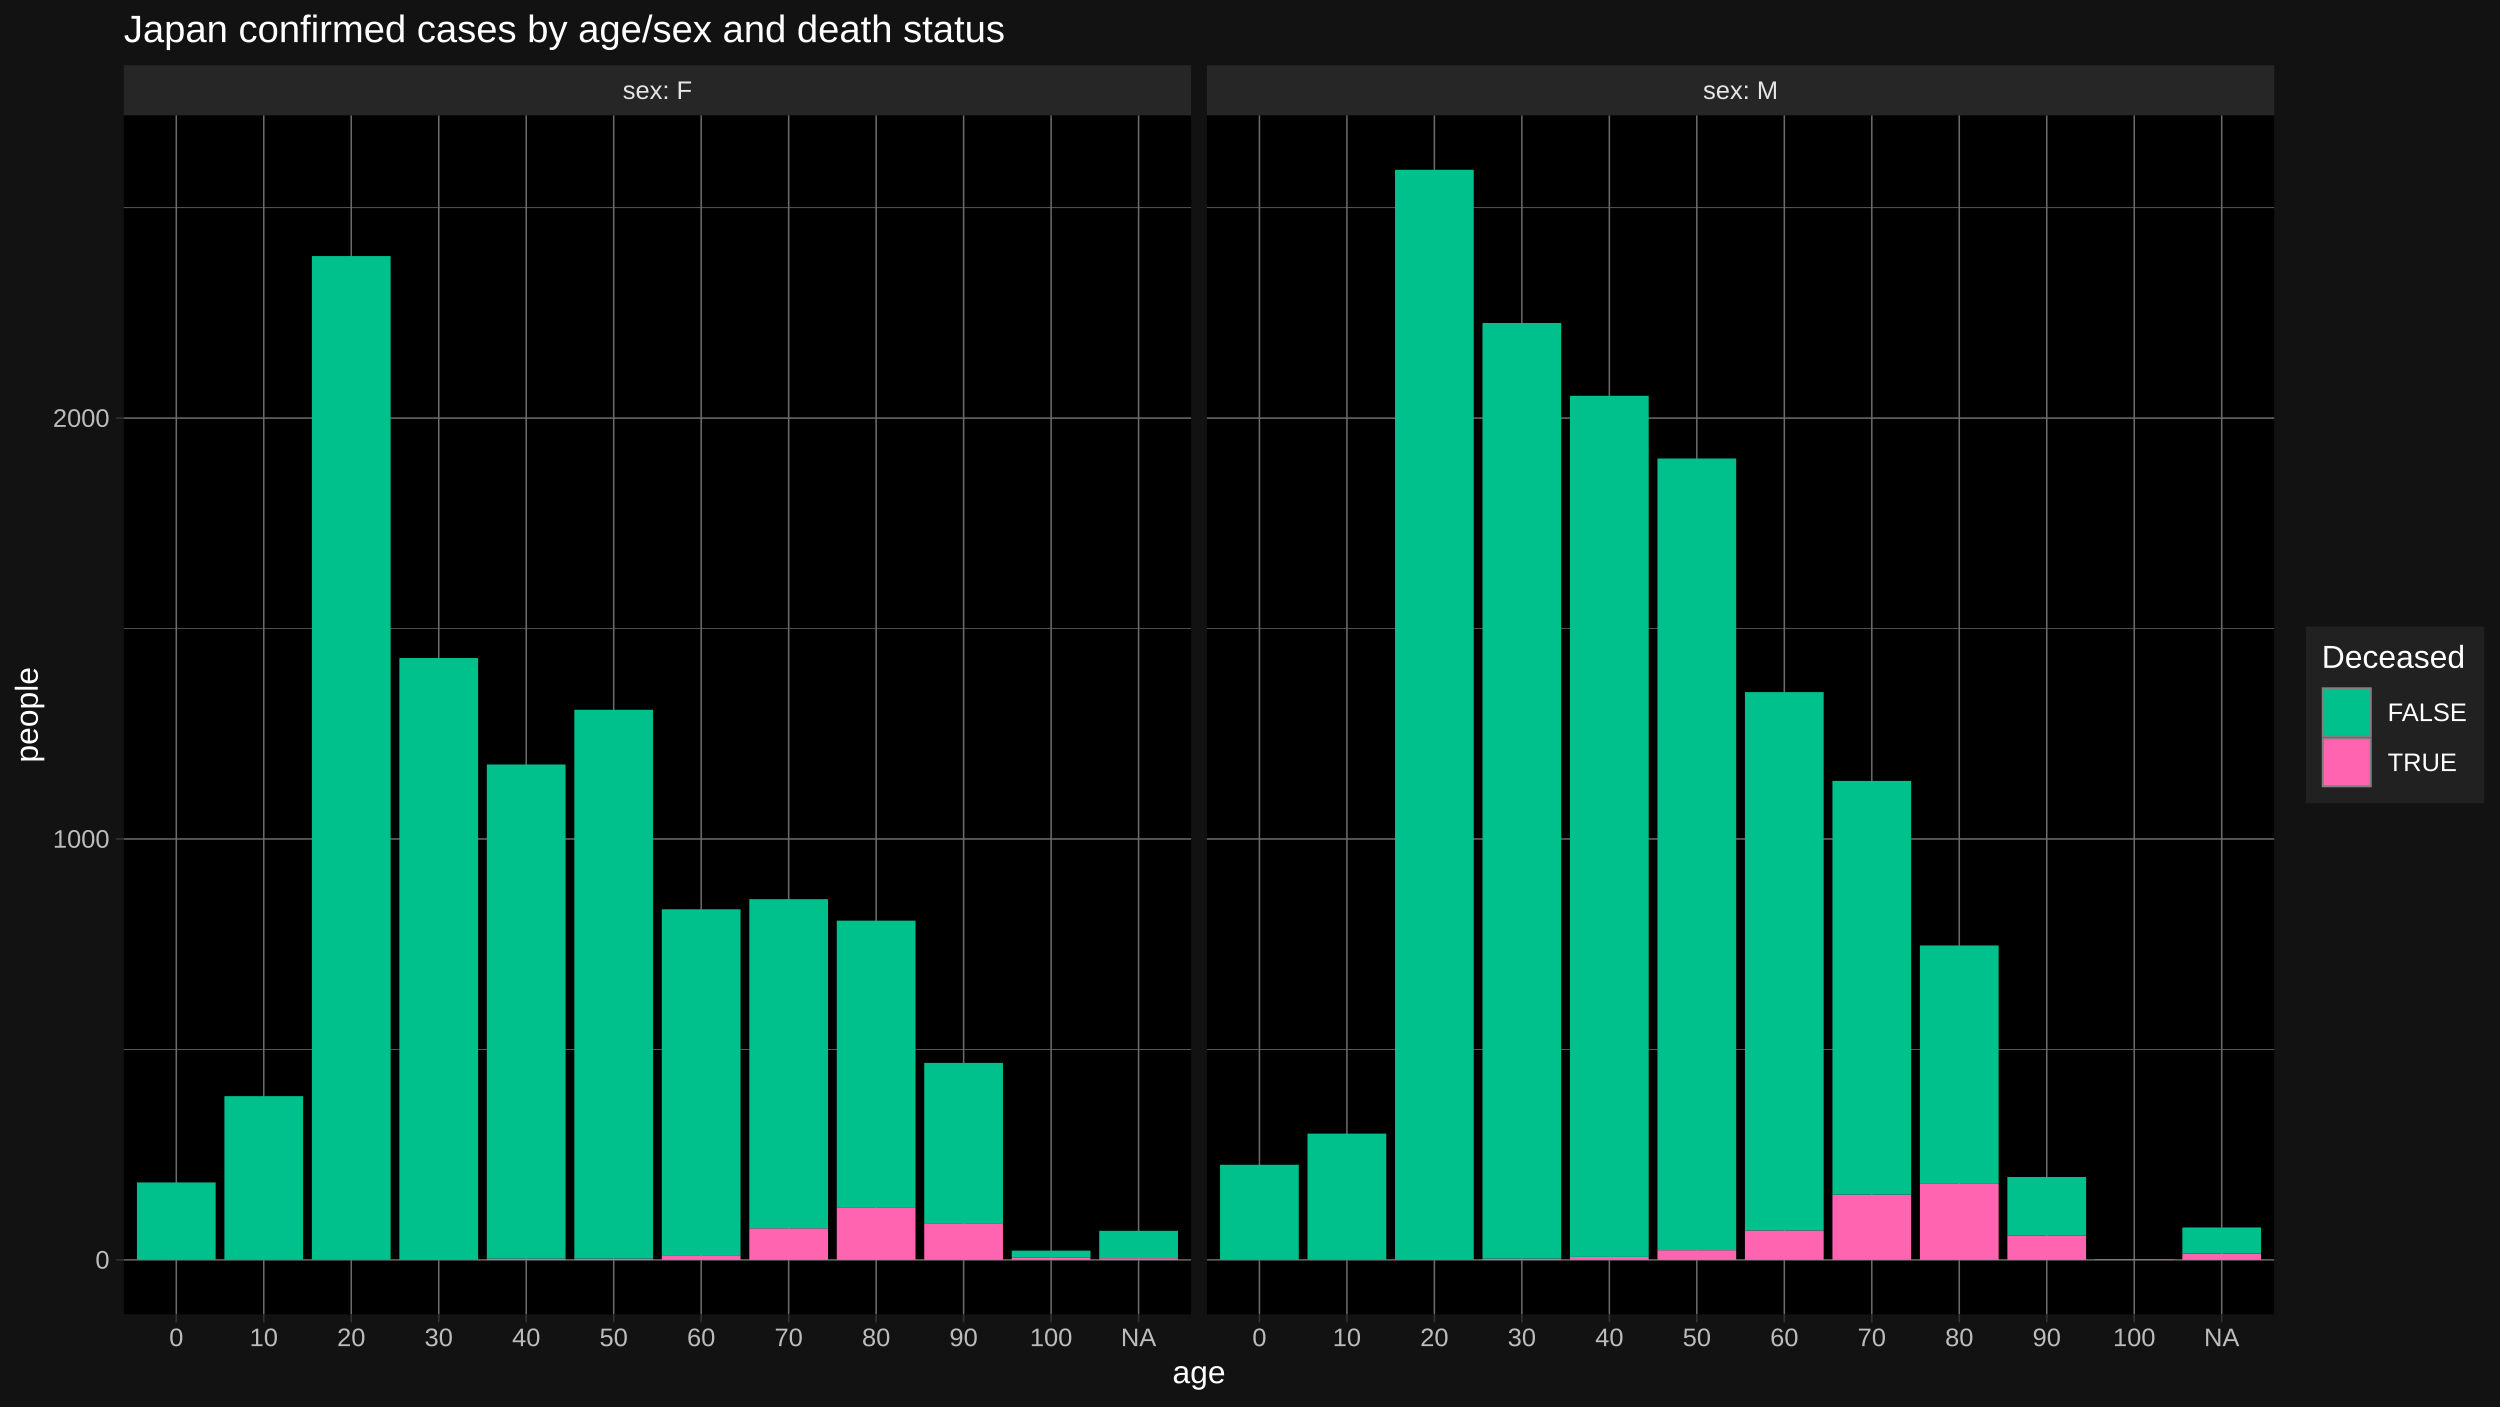
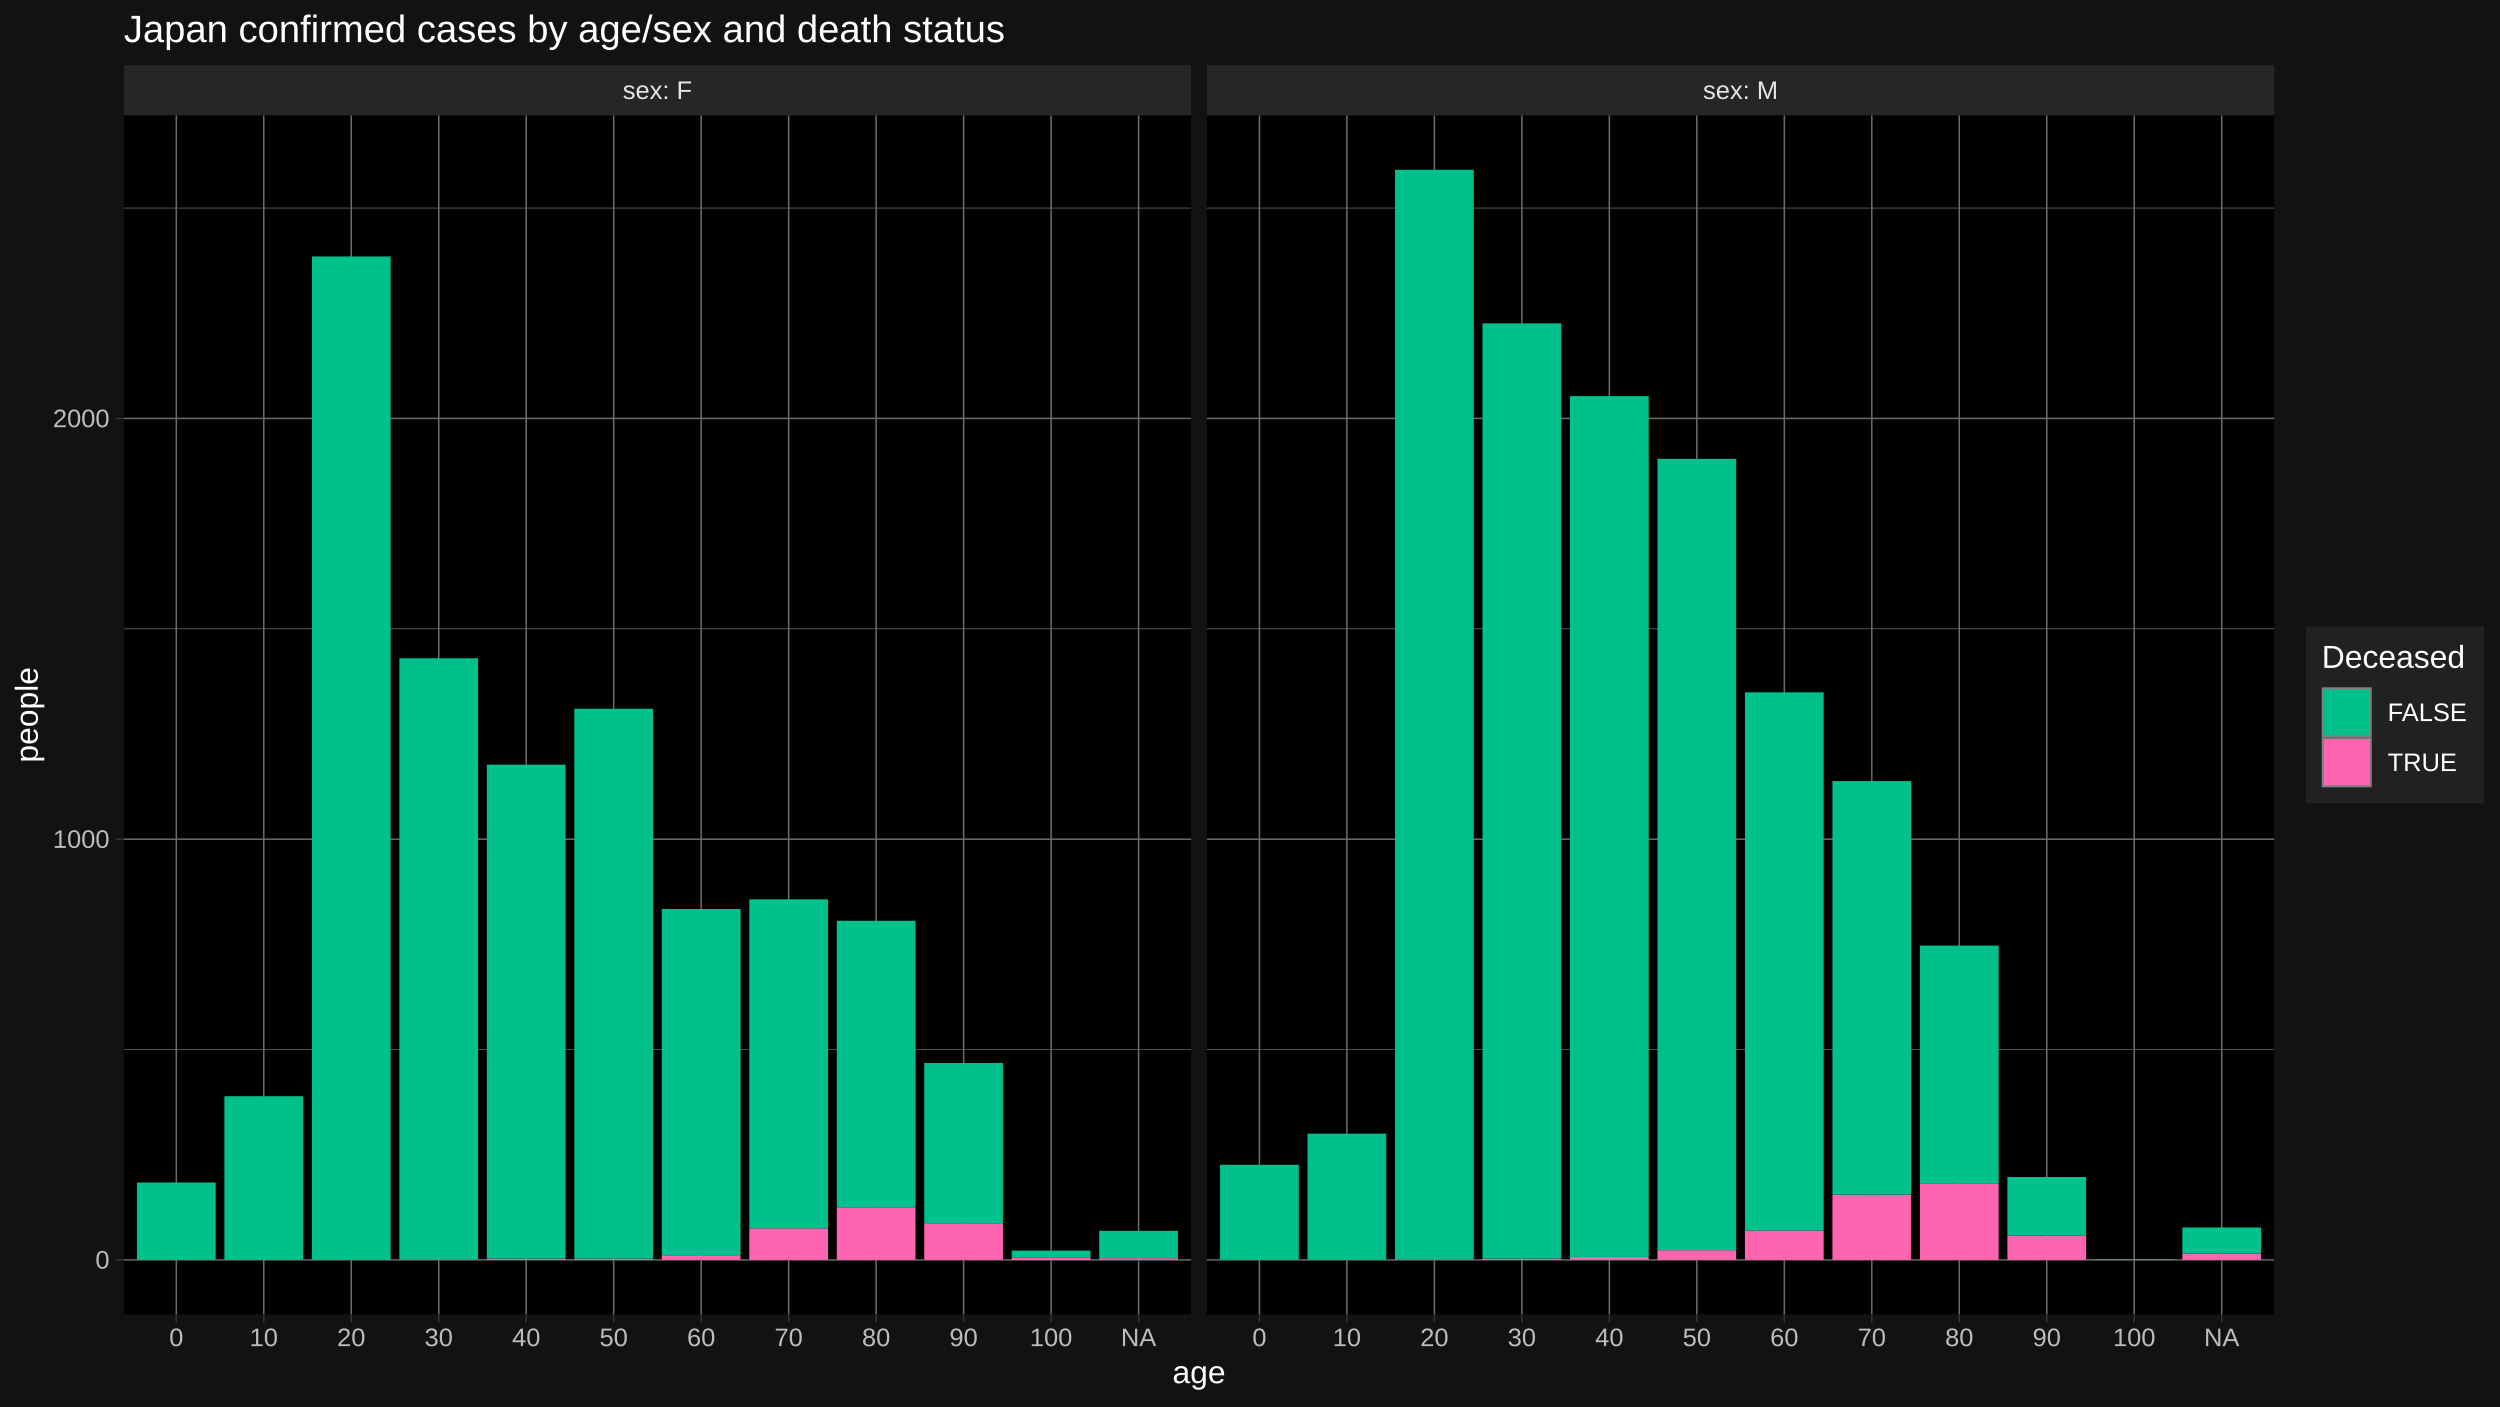
<svg xmlns="http://www.w3.org/2000/svg" viewBox="0 0 864.00 486.00">
  <defs>
    <style type="text/css">
    line, polyline, polygon, path, rect, circle {
      fill: none;
      stroke: #000000;
      stroke-linecap: round;
      stroke-linejoin: round;
      stroke-miterlimit: 10.00;
    }
  </style>
  </defs>
  <rect width="100%" height="100%" style="stroke: none; fill: #FFFFFF;" />
  <rect x="0.00" y="-0" width="864.00" height="486.00" style="stroke-width: 1.07; stroke: #121212; fill: #121212;" />
  <defs>
    <clipPath id="cpNDIuNzl8NDExLjY0fDQ1NC4yNXwzOS44NA==">
      <rect x="42.79" y="39.84" width="368.85" height="414.40" />
    </clipPath>
  </defs>
  <rect x="42.79" y="39.84" width="368.85" height="414.40" style="stroke-width: 1.07; stroke: none; fill: #000000;" clip-path="url(#cpNDIuNzl8NDExLjY0fDQ1NC4yNXwzOS44NA==)" />
-   <polyline points="42.79,362.68 411.64,362.68 " style="stroke-width: 0.27; stroke: #6B6B6B; stroke-linecap: butt;" clip-path="url(#cpNDIuNzl8NDExLjY0fDQ1NC4yNXwzOS44NA==)" />
-   <polyline points="42.79,217.23 411.64,217.23 " style="stroke-width: 0.27; stroke: #6B6B6B; stroke-linecap: butt;" clip-path="url(#cpNDIuNzl8NDExLjY0fDQ1NC4yNXwzOS44NA==)" />
-   <polyline points="42.79,71.77 411.64,71.77 " style="stroke-width: 0.27; stroke: #6B6B6B; stroke-linecap: butt;" clip-path="url(#cpNDIuNzl8NDExLjY0fDQ1NC4yNXwzOS44NA==)" />
+   <polyline points="42.79,362.71 411.64,362.71 " style="stroke-width: 0.27; stroke: #6B6B6B; stroke-linecap: butt;" clip-path="url(#cpNDIuNzl8NDExLjY0fDQ1NC4yNXwzOS44NA==)" />
+   <polyline points="42.79,217.31 411.64,217.31 " style="stroke-width: 0.27; stroke: #6B6B6B; stroke-linecap: butt;" clip-path="url(#cpNDIuNzl8NDExLjY0fDQ1NC4yNXwzOS44NA==)" />
+   <polyline points="42.79,71.91 411.64,71.91 " style="stroke-width: 0.27; stroke: #6B6B6B; stroke-linecap: butt;" clip-path="url(#cpNDIuNzl8NDExLjY0fDQ1NC4yNXwzOS44NA==)" />
  <polyline points="42.79,435.41 411.64,435.41 " style="stroke-width: 0.53; stroke: #6B6B6B; stroke-linecap: butt;" clip-path="url(#cpNDIuNzl8NDExLjY0fDQ1NC4yNXwzOS44NA==)" />
-   <polyline points="42.79,289.95 411.64,289.95 " style="stroke-width: 0.53; stroke: #6B6B6B; stroke-linecap: butt;" clip-path="url(#cpNDIuNzl8NDExLjY0fDQ1NC4yNXwzOS44NA==)" />
-   <polyline points="42.79,144.50 411.64,144.50 " style="stroke-width: 0.53; stroke: #6B6B6B; stroke-linecap: butt;" clip-path="url(#cpNDIuNzl8NDExLjY0fDQ1NC4yNXwzOS44NA==)" />
+   <polyline points="42.79,290.01 411.64,290.01 " style="stroke-width: 0.53; stroke: #6B6B6B; stroke-linecap: butt;" clip-path="url(#cpNDIuNzl8NDExLjY0fDQ1NC4yNXwzOS44NA==)" />
+   <polyline points="42.79,144.61 411.64,144.61 " style="stroke-width: 0.53; stroke: #6B6B6B; stroke-linecap: butt;" clip-path="url(#cpNDIuNzl8NDExLjY0fDQ1NC4yNXwzOS44NA==)" />
  <polyline points="60.93,454.25 60.93,39.84 " style="stroke-width: 0.53; stroke: #6B6B6B; stroke-linecap: butt;" clip-path="url(#cpNDIuNzl8NDExLjY0fDQ1NC4yNXwzOS44NA==)" />
  <polyline points="91.16,454.25 91.16,39.84 " style="stroke-width: 0.53; stroke: #6B6B6B; stroke-linecap: butt;" clip-path="url(#cpNDIuNzl8NDExLjY0fDQ1NC4yNXwzOS44NA==)" />
  <polyline points="121.39,454.25 121.39,39.84 " style="stroke-width: 0.53; stroke: #6B6B6B; stroke-linecap: butt;" clip-path="url(#cpNDIuNzl8NDExLjY0fDQ1NC4yNXwzOS44NA==)" />
  <polyline points="151.63,454.25 151.63,39.84 " style="stroke-width: 0.53; stroke: #6B6B6B; stroke-linecap: butt;" clip-path="url(#cpNDIuNzl8NDExLjY0fDQ1NC4yNXwzOS44NA==)" />
  <polyline points="181.86,454.25 181.86,39.84 " style="stroke-width: 0.53; stroke: #6B6B6B; stroke-linecap: butt;" clip-path="url(#cpNDIuNzl8NDExLjY0fDQ1NC4yNXwzOS44NA==)" />
  <polyline points="212.09,454.25 212.09,39.84 " style="stroke-width: 0.53; stroke: #6B6B6B; stroke-linecap: butt;" clip-path="url(#cpNDIuNzl8NDExLjY0fDQ1NC4yNXwzOS44NA==)" />
  <polyline points="242.33,454.25 242.33,39.84 " style="stroke-width: 0.53; stroke: #6B6B6B; stroke-linecap: butt;" clip-path="url(#cpNDIuNzl8NDExLjY0fDQ1NC4yNXwzOS44NA==)" />
  <polyline points="272.56,454.25 272.56,39.84 " style="stroke-width: 0.53; stroke: #6B6B6B; stroke-linecap: butt;" clip-path="url(#cpNDIuNzl8NDExLjY0fDQ1NC4yNXwzOS44NA==)" />
  <polyline points="302.79,454.25 302.79,39.84 " style="stroke-width: 0.53; stroke: #6B6B6B; stroke-linecap: butt;" clip-path="url(#cpNDIuNzl8NDExLjY0fDQ1NC4yNXwzOS44NA==)" />
  <polyline points="333.03,454.25 333.03,39.84 " style="stroke-width: 0.53; stroke: #6B6B6B; stroke-linecap: butt;" clip-path="url(#cpNDIuNzl8NDExLjY0fDQ1NC4yNXwzOS44NA==)" />
  <polyline points="363.26,454.25 363.26,39.84 " style="stroke-width: 0.53; stroke: #6B6B6B; stroke-linecap: butt;" clip-path="url(#cpNDIuNzl8NDExLjY0fDQ1NC4yNXwzOS44NA==)" />
  <polyline points="393.50,454.25 393.50,39.84 " style="stroke-width: 0.53; stroke: #6B6B6B; stroke-linecap: butt;" clip-path="url(#cpNDIuNzl8NDExLjY0fDQ1NC4yNXwzOS44NA==)" />
-   <rect x="47.32" y="408.65" width="27.21" height="26.76" style="stroke-width: 1.07; stroke: none; stroke-linecap: butt; fill: #00C08B;" clip-path="url(#cpNDIuNzl8NDExLjY0fDQ1NC4yNXwzOS44NA==)" />
-   <rect x="77.55" y="378.83" width="27.21" height="56.58" style="stroke-width: 1.07; stroke: none; stroke-linecap: butt; fill: #00C08B;" clip-path="url(#cpNDIuNzl8NDExLjY0fDQ1NC4yNXwzOS44NA==)" />
-   <rect x="107.79" y="88.50" width="27.21" height="346.91" style="stroke-width: 1.07; stroke: none; stroke-linecap: butt; fill: #00C08B;" clip-path="url(#cpNDIuNzl8NDExLjY0fDQ1NC4yNXwzOS44NA==)" />
+   <rect x="47.32" y="408.66" width="27.21" height="26.75" style="stroke-width: 1.07; stroke: none; stroke-linecap: butt; fill: #00C08B;" clip-path="url(#cpNDIuNzl8NDExLjY0fDQ1NC4yNXwzOS44NA==)" />
+   <rect x="77.55" y="378.85" width="27.21" height="56.56" style="stroke-width: 1.07; stroke: none; stroke-linecap: butt; fill: #00C08B;" clip-path="url(#cpNDIuNzl8NDExLjY0fDQ1NC4yNXwzOS44NA==)" />
+   <rect x="107.79" y="88.63" width="27.21" height="346.78" style="stroke-width: 1.07; stroke: none; stroke-linecap: butt; fill: #00C08B;" clip-path="url(#cpNDIuNzl8NDExLjY0fDQ1NC4yNXwzOS44NA==)" />
  <rect x="138.02" y="435.26" width="27.21" height="0.15" style="stroke-width: 1.07; stroke: none; stroke-linecap: butt; fill: #FF64B0;" clip-path="url(#cpNDIuNzl8NDExLjY0fDQ1NC4yNXwzOS44NA==)" />
-   <rect x="138.02" y="227.41" width="27.21" height="207.86" style="stroke-width: 1.07; stroke: none; stroke-linecap: butt; fill: #00C08B;" clip-path="url(#cpNDIuNzl8NDExLjY0fDQ1NC4yNXwzOS44NA==)" />
+   <rect x="138.02" y="227.49" width="27.21" height="207.78" style="stroke-width: 1.07; stroke: none; stroke-linecap: butt; fill: #00C08B;" clip-path="url(#cpNDIuNzl8NDExLjY0fDQ1NC4yNXwzOS44NA==)" />
  <rect x="168.25" y="434.97" width="27.21" height="0.44" style="stroke-width: 1.07; stroke: none; stroke-linecap: butt; fill: #FF64B0;" clip-path="url(#cpNDIuNzl8NDExLjY0fDQ1NC4yNXwzOS44NA==)" />
-   <rect x="168.25" y="264.21" width="27.21" height="170.77" style="stroke-width: 1.07; stroke: none; stroke-linecap: butt; fill: #00C08B;" clip-path="url(#cpNDIuNzl8NDExLjY0fDQ1NC4yNXwzOS44NA==)" />
+   <rect x="168.25" y="264.27" width="27.21" height="170.70" style="stroke-width: 1.07; stroke: none; stroke-linecap: butt; fill: #00C08B;" clip-path="url(#cpNDIuNzl8NDExLjY0fDQ1NC4yNXwzOS44NA==)" />
  <rect x="198.49" y="434.97" width="27.21" height="0.44" style="stroke-width: 1.07; stroke: none; stroke-linecap: butt; fill: #FF64B0;" clip-path="url(#cpNDIuNzl8NDExLjY0fDQ1NC4yNXwzOS44NA==)" />
-   <rect x="198.49" y="245.30" width="27.21" height="189.67" style="stroke-width: 1.07; stroke: none; stroke-linecap: butt; fill: #00C08B;" clip-path="url(#cpNDIuNzl8NDExLjY0fDQ1NC4yNXwzOS44NA==)" />
+   <rect x="198.49" y="244.94" width="27.21" height="190.04" style="stroke-width: 1.07; stroke: none; stroke-linecap: butt; fill: #00C08B;" clip-path="url(#cpNDIuNzl8NDExLjY0fDQ1NC4yNXwzOS44NA==)" />
  <rect x="228.72" y="433.81" width="27.21" height="1.60" style="stroke-width: 1.07; stroke: none; stroke-linecap: butt; fill: #FF64B0;" clip-path="url(#cpNDIuNzl8NDExLjY0fDQ1NC4yNXwzOS44NA==)" />
-   <rect x="228.72" y="314.25" width="27.21" height="119.56" style="stroke-width: 1.07; stroke: none; stroke-linecap: butt; fill: #00C08B;" clip-path="url(#cpNDIuNzl8NDExLjY0fDQ1NC4yNXwzOS44NA==)" />
-   <rect x="258.96" y="424.50" width="27.21" height="10.91" style="stroke-width: 1.07; stroke: none; stroke-linecap: butt; fill: #FF64B0;" clip-path="url(#cpNDIuNzl8NDExLjY0fDQ1NC4yNXwzOS44NA==)" />
-   <rect x="258.96" y="310.75" width="27.21" height="113.75" style="stroke-width: 1.07; stroke: none; stroke-linecap: butt; fill: #00C08B;" clip-path="url(#cpNDIuNzl8NDExLjY0fDQ1NC4yNXwzOS44NA==)" />
-   <rect x="289.19" y="417.23" width="27.21" height="18.18" style="stroke-width: 1.07; stroke: none; stroke-linecap: butt; fill: #FF64B0;" clip-path="url(#cpNDIuNzl8NDExLjY0fDQ1NC4yNXwzOS44NA==)" />
-   <rect x="289.19" y="318.17" width="27.21" height="99.06" style="stroke-width: 1.07; stroke: none; stroke-linecap: butt; fill: #00C08B;" clip-path="url(#cpNDIuNzl8NDExLjY0fDQ1NC4yNXwzOS44NA==)" />
+   <rect x="228.72" y="314.15" width="27.21" height="119.66" style="stroke-width: 1.07; stroke: none; stroke-linecap: butt; fill: #00C08B;" clip-path="url(#cpNDIuNzl8NDExLjY0fDQ1NC4yNXwzOS44NA==)" />
+   <rect x="258.96" y="424.51" width="27.21" height="10.90" style="stroke-width: 1.07; stroke: none; stroke-linecap: butt; fill: #FF64B0;" clip-path="url(#cpNDIuNzl8NDExLjY0fDQ1NC4yNXwzOS44NA==)" />
+   <rect x="258.96" y="310.80" width="27.21" height="113.70" style="stroke-width: 1.07; stroke: none; stroke-linecap: butt; fill: #00C08B;" clip-path="url(#cpNDIuNzl8NDExLjY0fDQ1NC4yNXwzOS44NA==)" />
+   <rect x="289.19" y="417.24" width="27.21" height="18.17" style="stroke-width: 1.07; stroke: none; stroke-linecap: butt; fill: #FF64B0;" clip-path="url(#cpNDIuNzl8NDExLjY0fDQ1NC4yNXwzOS44NA==)" />
+   <rect x="289.19" y="318.22" width="27.21" height="99.02" style="stroke-width: 1.07; stroke: none; stroke-linecap: butt; fill: #00C08B;" clip-path="url(#cpNDIuNzl8NDExLjY0fDQ1NC4yNXwzOS44NA==)" />
  <rect x="319.42" y="422.76" width="27.21" height="12.65" style="stroke-width: 1.07; stroke: none; stroke-linecap: butt; fill: #FF64B0;" clip-path="url(#cpNDIuNzl8NDExLjY0fDQ1NC4yNXwzOS44NA==)" />
-   <rect x="319.42" y="367.34" width="27.21" height="55.42" style="stroke-width: 1.07; stroke: none; stroke-linecap: butt; fill: #00C08B;" clip-path="url(#cpNDIuNzl8NDExLjY0fDQ1NC4yNXwzOS44NA==)" />
+   <rect x="319.42" y="367.36" width="27.21" height="55.40" style="stroke-width: 1.07; stroke: none; stroke-linecap: butt; fill: #00C08B;" clip-path="url(#cpNDIuNzl8NDExLjY0fDQ1NC4yNXwzOS44NA==)" />
  <rect x="349.66" y="434.54" width="27.21" height="0.87" style="stroke-width: 1.07; stroke: none; stroke-linecap: butt; fill: #FF64B0;" clip-path="url(#cpNDIuNzl8NDExLjY0fDQ1NC4yNXwzOS44NA==)" />
  <rect x="349.66" y="432.21" width="27.21" height="2.33" style="stroke-width: 1.07; stroke: none; stroke-linecap: butt; fill: #00C08B;" clip-path="url(#cpNDIuNzl8NDExLjY0fDQ1NC4yNXwzOS44NA==)" />
  <rect x="379.89" y="434.83" width="27.21" height="0.58" style="stroke-width: 1.07; stroke: none; stroke-linecap: butt; fill: #FF64B0;" clip-path="url(#cpNDIuNzl8NDExLjY0fDQ1NC4yNXwzOS44NA==)" />
-   <rect x="379.89" y="425.37" width="27.21" height="9.45" style="stroke-width: 1.07; stroke: none; stroke-linecap: butt; fill: #00C08B;" clip-path="url(#cpNDIuNzl8NDExLjY0fDQ1NC4yNXwzOS44NA==)" />
+   <rect x="379.89" y="425.38" width="27.21" height="9.45" style="stroke-width: 1.07; stroke: none; stroke-linecap: butt; fill: #00C08B;" clip-path="url(#cpNDIuNzl8NDExLjY0fDQ1NC4yNXwzOS44NA==)" />
  <defs>
    <clipPath id="cpMC4wMHw4NjQuMDB8NDg2LjAwfDAuMDA=">
      <rect x="0.00" y="0.00" width="864.00" height="486.00" />
    </clipPath>
  </defs>
  <defs>
    <clipPath id="cpNDE3LjExfDc4NS45N3w0NTQuMjV8MzkuODQ=">
      <rect x="417.11" y="39.84" width="368.85" height="414.40" />
    </clipPath>
  </defs>
  <rect x="417.11" y="39.84" width="368.85" height="414.40" style="stroke-width: 1.07; stroke: none; fill: #000000;" clip-path="url(#cpNDE3LjExfDc4NS45N3w0NTQuMjV8MzkuODQ=)" />
-   <polyline points="417.11,362.68 785.97,362.68 " style="stroke-width: 0.27; stroke: #6B6B6B; stroke-linecap: butt;" clip-path="url(#cpNDE3LjExfDc4NS45N3w0NTQuMjV8MzkuODQ=)" />
-   <polyline points="417.11,217.23 785.97,217.23 " style="stroke-width: 0.27; stroke: #6B6B6B; stroke-linecap: butt;" clip-path="url(#cpNDE3LjExfDc4NS45N3w0NTQuMjV8MzkuODQ=)" />
-   <polyline points="417.11,71.77 785.97,71.77 " style="stroke-width: 0.27; stroke: #6B6B6B; stroke-linecap: butt;" clip-path="url(#cpNDE3LjExfDc4NS45N3w0NTQuMjV8MzkuODQ=)" />
+   <polyline points="417.11,362.71 785.97,362.71 " style="stroke-width: 0.27; stroke: #6B6B6B; stroke-linecap: butt;" clip-path="url(#cpNDE3LjExfDc4NS45N3w0NTQuMjV8MzkuODQ=)" />
+   <polyline points="417.11,217.31 785.97,217.31 " style="stroke-width: 0.27; stroke: #6B6B6B; stroke-linecap: butt;" clip-path="url(#cpNDE3LjExfDc4NS45N3w0NTQuMjV8MzkuODQ=)" />
+   <polyline points="417.11,71.91 785.97,71.91 " style="stroke-width: 0.27; stroke: #6B6B6B; stroke-linecap: butt;" clip-path="url(#cpNDE3LjExfDc4NS45N3w0NTQuMjV8MzkuODQ=)" />
  <polyline points="417.11,435.41 785.97,435.41 " style="stroke-width: 0.53; stroke: #6B6B6B; stroke-linecap: butt;" clip-path="url(#cpNDE3LjExfDc4NS45N3w0NTQuMjV8MzkuODQ=)" />
-   <polyline points="417.11,289.95 785.97,289.95 " style="stroke-width: 0.53; stroke: #6B6B6B; stroke-linecap: butt;" clip-path="url(#cpNDE3LjExfDc4NS45N3w0NTQuMjV8MzkuODQ=)" />
-   <polyline points="417.11,144.50 785.97,144.50 " style="stroke-width: 0.53; stroke: #6B6B6B; stroke-linecap: butt;" clip-path="url(#cpNDE3LjExfDc4NS45N3w0NTQuMjV8MzkuODQ=)" />
+   <polyline points="417.11,290.01 785.97,290.01 " style="stroke-width: 0.53; stroke: #6B6B6B; stroke-linecap: butt;" clip-path="url(#cpNDE3LjExfDc4NS45N3w0NTQuMjV8MzkuODQ=)" />
+   <polyline points="417.11,144.61 785.97,144.61 " style="stroke-width: 0.53; stroke: #6B6B6B; stroke-linecap: butt;" clip-path="url(#cpNDE3LjExfDc4NS45N3w0NTQuMjV8MzkuODQ=)" />
  <polyline points="435.26,454.25 435.26,39.84 " style="stroke-width: 0.53; stroke: #6B6B6B; stroke-linecap: butt;" clip-path="url(#cpNDE3LjExfDc4NS45N3w0NTQuMjV8MzkuODQ=)" />
  <polyline points="465.49,454.25 465.49,39.84 " style="stroke-width: 0.53; stroke: #6B6B6B; stroke-linecap: butt;" clip-path="url(#cpNDE3LjExfDc4NS45N3w0NTQuMjV8MzkuODQ=)" />
  <polyline points="495.72,454.25 495.72,39.84 " style="stroke-width: 0.53; stroke: #6B6B6B; stroke-linecap: butt;" clip-path="url(#cpNDE3LjExfDc4NS45N3w0NTQuMjV8MzkuODQ=)" />
  <polyline points="525.96,454.25 525.96,39.84 " style="stroke-width: 0.53; stroke: #6B6B6B; stroke-linecap: butt;" clip-path="url(#cpNDE3LjExfDc4NS45N3w0NTQuMjV8MzkuODQ=)" />
  <polyline points="556.19,454.25 556.19,39.84 " style="stroke-width: 0.53; stroke: #6B6B6B; stroke-linecap: butt;" clip-path="url(#cpNDE3LjExfDc4NS45N3w0NTQuMjV8MzkuODQ=)" />
  <polyline points="586.42,454.25 586.42,39.84 " style="stroke-width: 0.53; stroke: #6B6B6B; stroke-linecap: butt;" clip-path="url(#cpNDE3LjExfDc4NS45N3w0NTQuMjV8MzkuODQ=)" />
  <polyline points="616.66,454.25 616.66,39.84 " style="stroke-width: 0.53; stroke: #6B6B6B; stroke-linecap: butt;" clip-path="url(#cpNDE3LjExfDc4NS45N3w0NTQuMjV8MzkuODQ=)" />
  <polyline points="646.89,454.25 646.89,39.84 " style="stroke-width: 0.53; stroke: #6B6B6B; stroke-linecap: butt;" clip-path="url(#cpNDE3LjExfDc4NS45N3w0NTQuMjV8MzkuODQ=)" />
  <polyline points="677.12,454.25 677.12,39.84 " style="stroke-width: 0.53; stroke: #6B6B6B; stroke-linecap: butt;" clip-path="url(#cpNDE3LjExfDc4NS45N3w0NTQuMjV8MzkuODQ=)" />
  <polyline points="707.36,454.25 707.36,39.84 " style="stroke-width: 0.53; stroke: #6B6B6B; stroke-linecap: butt;" clip-path="url(#cpNDE3LjExfDc4NS45N3w0NTQuMjV8MzkuODQ=)" />
  <polyline points="737.59,454.25 737.59,39.84 " style="stroke-width: 0.53; stroke: #6B6B6B; stroke-linecap: butt;" clip-path="url(#cpNDE3LjExfDc4NS45N3w0NTQuMjV8MzkuODQ=)" />
  <polyline points="767.82,454.25 767.82,39.84 " style="stroke-width: 0.53; stroke: #6B6B6B; stroke-linecap: butt;" clip-path="url(#cpNDE3LjExfDc4NS45N3w0NTQuMjV8MzkuODQ=)" />
-   <rect x="421.65" y="402.54" width="27.21" height="32.87" style="stroke-width: 1.07; stroke: none; stroke-linecap: butt; fill: #00C08B;" clip-path="url(#cpNDE3LjExfDc4NS45N3w0NTQuMjV8MzkuODQ=)" />
-   <rect x="451.88" y="391.77" width="27.21" height="43.64" style="stroke-width: 1.07; stroke: none; stroke-linecap: butt; fill: #00C08B;" clip-path="url(#cpNDE3LjExfDc4NS45N3w0NTQuMjV8MzkuODQ=)" />
+   <rect x="421.65" y="402.55" width="27.21" height="32.86" style="stroke-width: 1.07; stroke: none; stroke-linecap: butt; fill: #00C08B;" clip-path="url(#cpNDE3LjExfDc4NS45N3w0NTQuMjV8MzkuODQ=)" />
+   <rect x="451.88" y="391.79" width="27.21" height="43.62" style="stroke-width: 1.07; stroke: none; stroke-linecap: butt; fill: #00C08B;" clip-path="url(#cpNDE3LjExfDc4NS45N3w0NTQuMjV8MzkuODQ=)" />
  <rect x="482.12" y="435.26" width="27.21" height="0.15" style="stroke-width: 1.07; stroke: none; stroke-linecap: butt; fill: #FF64B0;" clip-path="url(#cpNDE3LjExfDc4NS45N3w0NTQuMjV8MzkuODQ=)" />
  <rect x="482.12" y="58.68" width="27.21" height="376.59" style="stroke-width: 1.07; stroke: none; stroke-linecap: butt; fill: #00C08B;" clip-path="url(#cpNDE3LjExfDc4NS45N3w0NTQuMjV8MzkuODQ=)" />
  <rect x="512.35" y="434.97" width="27.21" height="0.44" style="stroke-width: 1.07; stroke: none; stroke-linecap: butt; fill: #FF64B0;" clip-path="url(#cpNDE3LjExfDc4NS45N3w0NTQuMjV8MzkuODQ=)" />
-   <rect x="512.35" y="111.62" width="27.21" height="323.35" style="stroke-width: 1.07; stroke: none; stroke-linecap: butt; fill: #00C08B;" clip-path="url(#cpNDE3LjExfDc4NS45N3w0NTQuMjV8MzkuODQ=)" />
+   <rect x="512.35" y="111.75" width="27.21" height="323.22" style="stroke-width: 1.07; stroke: none; stroke-linecap: butt; fill: #00C08B;" clip-path="url(#cpNDE3LjExfDc4NS45N3w0NTQuMjV8MzkuODQ=)" />
  <rect x="542.58" y="434.39" width="27.21" height="1.02" style="stroke-width: 1.07; stroke: none; stroke-linecap: butt; fill: #FF64B0;" clip-path="url(#cpNDE3LjExfDc4NS45N3w0NTQuMjV8MzkuODQ=)" />
-   <rect x="542.58" y="136.79" width="27.21" height="297.60" style="stroke-width: 1.07; stroke: none; stroke-linecap: butt; fill: #00C08B;" clip-path="url(#cpNDE3LjExfDc4NS45N3w0NTQuMjV8MzkuODQ=)" />
-   <rect x="572.82" y="432.06" width="27.21" height="3.35" style="stroke-width: 1.07; stroke: none; stroke-linecap: butt; fill: #FF64B0;" clip-path="url(#cpNDE3LjExfDc4NS45N3w0NTQuMjV8MzkuODQ=)" />
-   <rect x="572.82" y="158.46" width="27.21" height="273.60" style="stroke-width: 1.07; stroke: none; stroke-linecap: butt; fill: #00C08B;" clip-path="url(#cpNDE3LjExfDc4NS45N3w0NTQuMjV8MzkuODQ=)" />
+   <rect x="542.58" y="136.90" width="27.21" height="297.49" style="stroke-width: 1.07; stroke: none; stroke-linecap: butt; fill: #00C08B;" clip-path="url(#cpNDE3LjExfDc4NS45N3w0NTQuMjV8MzkuODQ=)" />
+   <rect x="572.82" y="432.07" width="27.21" height="3.34" style="stroke-width: 1.07; stroke: none; stroke-linecap: butt; fill: #FF64B0;" clip-path="url(#cpNDE3LjExfDc4NS45N3w0NTQuMjV8MzkuODQ=)" />
+   <rect x="572.82" y="158.57" width="27.21" height="273.50" style="stroke-width: 1.07; stroke: none; stroke-linecap: butt; fill: #00C08B;" clip-path="url(#cpNDE3LjExfDc4NS45N3w0NTQuMjV8MzkuODQ=)" />
  <rect x="603.05" y="425.23" width="27.21" height="10.18" style="stroke-width: 1.07; stroke: none; stroke-linecap: butt; fill: #FF64B0;" clip-path="url(#cpNDE3LjExfDc4NS45N3w0NTQuMjV8MzkuODQ=)" />
-   <rect x="603.05" y="239.19" width="27.21" height="186.04" style="stroke-width: 1.07; stroke: none; stroke-linecap: butt; fill: #00C08B;" clip-path="url(#cpNDE3LjExfDc4NS45N3w0NTQuMjV8MzkuODQ=)" />
-   <rect x="633.29" y="412.86" width="27.21" height="22.55" style="stroke-width: 1.07; stroke: none; stroke-linecap: butt; fill: #FF64B0;" clip-path="url(#cpNDE3LjExfDc4NS45N3w0NTQuMjV8MzkuODQ=)" />
-   <rect x="633.29" y="269.88" width="27.21" height="142.98" style="stroke-width: 1.07; stroke: none; stroke-linecap: butt; fill: #00C08B;" clip-path="url(#cpNDE3LjExfDc4NS45N3w0NTQuMjV8MzkuODQ=)" />
-   <rect x="663.52" y="408.94" width="27.21" height="26.47" style="stroke-width: 1.07; stroke: none; stroke-linecap: butt; fill: #FF64B0;" clip-path="url(#cpNDE3LjExfDc4NS45N3w0NTQuMjV8MzkuODQ=)" />
-   <rect x="663.52" y="326.75" width="27.21" height="82.18" style="stroke-width: 1.07; stroke: none; stroke-linecap: butt; fill: #00C08B;" clip-path="url(#cpNDE3LjExfDc4NS45N3w0NTQuMjV8MzkuODQ=)" />
-   <rect x="693.75" y="426.97" width="27.21" height="8.44" style="stroke-width: 1.07; stroke: none; stroke-linecap: butt; fill: #FF64B0;" clip-path="url(#cpNDE3LjExfDc4NS45N3w0NTQuMjV8MzkuODQ=)" />
-   <rect x="693.75" y="406.76" width="27.21" height="20.22" style="stroke-width: 1.07; stroke: none; stroke-linecap: butt; fill: #00C08B;" clip-path="url(#cpNDE3LjExfDc4NS45N3w0NTQuMjV8MzkuODQ=)" />
+   <rect x="603.05" y="239.27" width="27.21" height="185.97" style="stroke-width: 1.07; stroke: none; stroke-linecap: butt; fill: #00C08B;" clip-path="url(#cpNDE3LjExfDc4NS45N3w0NTQuMjV8MzkuODQ=)" />
+   <rect x="633.29" y="412.87" width="27.21" height="22.54" style="stroke-width: 1.07; stroke: none; stroke-linecap: butt; fill: #FF64B0;" clip-path="url(#cpNDE3LjExfDc4NS45N3w0NTQuMjV8MzkuODQ=)" />
+   <rect x="633.29" y="269.94" width="27.21" height="142.93" style="stroke-width: 1.07; stroke: none; stroke-linecap: butt; fill: #00C08B;" clip-path="url(#cpNDE3LjExfDc4NS45N3w0NTQuMjV8MzkuODQ=)" />
+   <rect x="663.52" y="408.95" width="27.21" height="26.46" style="stroke-width: 1.07; stroke: none; stroke-linecap: butt; fill: #FF64B0;" clip-path="url(#cpNDE3LjExfDc4NS45N3w0NTQuMjV8MzkuODQ=)" />
+   <rect x="663.52" y="326.80" width="27.21" height="82.15" style="stroke-width: 1.07; stroke: none; stroke-linecap: butt; fill: #00C08B;" clip-path="url(#cpNDE3LjExfDc4NS45N3w0NTQuMjV8MzkuODQ=)" />
+   <rect x="693.75" y="426.98" width="27.21" height="8.43" style="stroke-width: 1.07; stroke: none; stroke-linecap: butt; fill: #FF64B0;" clip-path="url(#cpNDE3LjExfDc4NS45N3w0NTQuMjV8MzkuODQ=)" />
+   <rect x="693.75" y="406.77" width="27.21" height="20.21" style="stroke-width: 1.07; stroke: none; stroke-linecap: butt; fill: #00C08B;" clip-path="url(#cpNDE3LjExfDc4NS45N3w0NTQuMjV8MzkuODQ=)" />
  <rect x="723.99" y="435.26" width="27.21" height="0.15" style="stroke-width: 1.07; stroke: none; stroke-linecap: butt; fill: #FF64B0;" clip-path="url(#cpNDE3LjExfDc4NS45N3w0NTQuMjV8MzkuODQ=)" />
  <rect x="723.99" y="435.12" width="27.21" height="0.15" style="stroke-width: 1.07; stroke: none; stroke-linecap: butt; fill: #00C08B;" clip-path="url(#cpNDE3LjExfDc4NS45N3w0NTQuMjV8MzkuODQ=)" />
  <rect x="754.22" y="433.23" width="27.21" height="2.18" style="stroke-width: 1.07; stroke: none; stroke-linecap: butt; fill: #FF64B0;" clip-path="url(#cpNDE3LjExfDc4NS45N3w0NTQuMjV8MzkuODQ=)" />
-   <rect x="754.22" y="424.21" width="27.21" height="9.02" style="stroke-width: 1.07; stroke: none; stroke-linecap: butt; fill: #00C08B;" clip-path="url(#cpNDE3LjExfDc4NS45N3w0NTQuMjV8MzkuODQ=)" />
+   <rect x="754.22" y="424.21" width="27.21" height="9.01" style="stroke-width: 1.07; stroke: none; stroke-linecap: butt; fill: #00C08B;" clip-path="url(#cpNDE3LjExfDc4NS45N3w0NTQuMjV8MzkuODQ=)" />
  <defs>
    <clipPath id="cpMC4wMHw4NjQuMDB8NDg2LjAwfDAuMDA=">
      <rect x="0.00" y="0.00" width="864.00" height="486.00" />
    </clipPath>
  </defs>
  <defs>
    <clipPath id="cpNDIuNzl8NDExLjY0fDM5Ljg0fDIyLjUz">
      <rect x="42.79" y="22.53" width="368.85" height="17.31" />
    </clipPath>
  </defs>
  <rect x="42.79" y="22.53" width="368.85" height="17.31" style="stroke-width: 1.07; stroke: none; fill: #262626;" clip-path="url(#cpNDIuNzl8NDExLjY0fDM5Ljg0fDIyLjUz)" />
  <g clip-path="url(#cpNDIuNzl8NDExLjY0fDM5Ljg0fDIyLjUz)">
    <text x="215.23" y="34.21" style="font-size: 8.80px; fill: #E5E5E5; font-family: Liberation Sans;" textLength="23.96px" lengthAdjust="spacingAndGlyphs">sex: F</text>
  </g>
  <defs>
    <clipPath id="cpMC4wMHw4NjQuMDB8NDg2LjAwfDAuMDA=">
      <rect x="0.00" y="0.00" width="864.00" height="486.00" />
    </clipPath>
  </defs>
  <defs>
    <clipPath id="cpNDE3LjExfDc4NS45N3wzOS44NHwyMi41Mw==">
      <rect x="417.11" y="22.53" width="368.85" height="17.31" />
    </clipPath>
  </defs>
  <rect x="417.11" y="22.53" width="368.85" height="17.31" style="stroke-width: 1.07; stroke: none; fill: #262626;" clip-path="url(#cpNDE3LjExfDc4NS45N3wzOS44NHwyMi41Mw==)" />
  <g clip-path="url(#cpNDE3LjExfDc4NS45N3wzOS44NHwyMi41Mw==)">
    <text x="588.58" y="34.21" style="font-size: 8.80px; fill: #E5E5E5; font-family: Liberation Sans;" textLength="25.91px" lengthAdjust="spacingAndGlyphs">sex: M</text>
  </g>
  <defs>
    <clipPath id="cpMC4wMHw4NjQuMDB8NDg2LjAwfDAuMDA=">
      <rect x="0.00" y="0.00" width="864.00" height="486.00" />
    </clipPath>
  </defs>
  <polyline points="60.93,456.99 60.93,454.25 " style="stroke-width: 0.53; stroke: #333333; stroke-linecap: butt;" clip-path="url(#cpMC4wMHw4NjQuMDB8NDg2LjAwfDAuMDA=)" />
  <polyline points="91.16,456.99 91.16,454.25 " style="stroke-width: 0.53; stroke: #333333; stroke-linecap: butt;" clip-path="url(#cpMC4wMHw4NjQuMDB8NDg2LjAwfDAuMDA=)" />
  <polyline points="121.39,456.99 121.39,454.25 " style="stroke-width: 0.53; stroke: #333333; stroke-linecap: butt;" clip-path="url(#cpMC4wMHw4NjQuMDB8NDg2LjAwfDAuMDA=)" />
  <polyline points="151.63,456.99 151.63,454.25 " style="stroke-width: 0.53; stroke: #333333; stroke-linecap: butt;" clip-path="url(#cpMC4wMHw4NjQuMDB8NDg2LjAwfDAuMDA=)" />
  <polyline points="181.86,456.99 181.86,454.25 " style="stroke-width: 0.53; stroke: #333333; stroke-linecap: butt;" clip-path="url(#cpMC4wMHw4NjQuMDB8NDg2LjAwfDAuMDA=)" />
  <polyline points="212.09,456.99 212.09,454.25 " style="stroke-width: 0.53; stroke: #333333; stroke-linecap: butt;" clip-path="url(#cpMC4wMHw4NjQuMDB8NDg2LjAwfDAuMDA=)" />
  <polyline points="242.33,456.99 242.33,454.25 " style="stroke-width: 0.53; stroke: #333333; stroke-linecap: butt;" clip-path="url(#cpMC4wMHw4NjQuMDB8NDg2LjAwfDAuMDA=)" />
  <polyline points="272.56,456.99 272.56,454.25 " style="stroke-width: 0.53; stroke: #333333; stroke-linecap: butt;" clip-path="url(#cpMC4wMHw4NjQuMDB8NDg2LjAwfDAuMDA=)" />
  <polyline points="302.79,456.99 302.79,454.25 " style="stroke-width: 0.53; stroke: #333333; stroke-linecap: butt;" clip-path="url(#cpMC4wMHw4NjQuMDB8NDg2LjAwfDAuMDA=)" />
  <polyline points="333.03,456.99 333.03,454.25 " style="stroke-width: 0.53; stroke: #333333; stroke-linecap: butt;" clip-path="url(#cpMC4wMHw4NjQuMDB8NDg2LjAwfDAuMDA=)" />
  <polyline points="363.26,456.99 363.26,454.25 " style="stroke-width: 0.53; stroke: #333333; stroke-linecap: butt;" clip-path="url(#cpMC4wMHw4NjQuMDB8NDg2LjAwfDAuMDA=)" />
  <polyline points="393.50,456.99 393.50,454.25 " style="stroke-width: 0.53; stroke: #333333; stroke-linecap: butt;" clip-path="url(#cpMC4wMHw4NjQuMDB8NDg2LjAwfDAuMDA=)" />
  <g clip-path="url(#cpMC4wMHw4NjQuMDB8NDg2LjAwfDAuMDA=)">
    <text x="58.48" y="465.23" style="font-size: 8.80px; fill: #BCBCBC; font-family: Liberation Sans;" textLength="4.89px" lengthAdjust="spacingAndGlyphs">0</text>
  </g>
  <g clip-path="url(#cpMC4wMHw4NjQuMDB8NDg2LjAwfDAuMDA=)">
    <text x="86.27" y="465.23" style="font-size: 8.80px; fill: #BCBCBC; font-family: Liberation Sans;" textLength="9.79px" lengthAdjust="spacingAndGlyphs">10</text>
  </g>
  <g clip-path="url(#cpMC4wMHw4NjQuMDB8NDg2LjAwfDAuMDA=)">
    <text x="116.50" y="465.23" style="font-size: 8.80px; fill: #BCBCBC; font-family: Liberation Sans;" textLength="9.79px" lengthAdjust="spacingAndGlyphs">20</text>
  </g>
  <g clip-path="url(#cpMC4wMHw4NjQuMDB8NDg2LjAwfDAuMDA=)">
    <text x="146.73" y="465.23" style="font-size: 8.80px; fill: #BCBCBC; font-family: Liberation Sans;" textLength="9.79px" lengthAdjust="spacingAndGlyphs">30</text>
  </g>
  <g clip-path="url(#cpMC4wMHw4NjQuMDB8NDg2LjAwfDAuMDA=)">
    <text x="176.97" y="465.23" style="font-size: 8.80px; fill: #BCBCBC; font-family: Liberation Sans;" textLength="9.79px" lengthAdjust="spacingAndGlyphs">40</text>
  </g>
  <g clip-path="url(#cpMC4wMHw4NjQuMDB8NDg2LjAwfDAuMDA=)">
    <text x="207.20" y="465.23" style="font-size: 8.80px; fill: #BCBCBC; font-family: Liberation Sans;" textLength="9.79px" lengthAdjust="spacingAndGlyphs">50</text>
  </g>
  <g clip-path="url(#cpMC4wMHw4NjQuMDB8NDg2LjAwfDAuMDA=)">
    <text x="237.43" y="465.23" style="font-size: 8.80px; fill: #BCBCBC; font-family: Liberation Sans;" textLength="9.79px" lengthAdjust="spacingAndGlyphs">60</text>
  </g>
  <g clip-path="url(#cpMC4wMHw4NjQuMDB8NDg2LjAwfDAuMDA=)">
    <text x="267.67" y="465.23" style="font-size: 8.80px; fill: #BCBCBC; font-family: Liberation Sans;" textLength="9.79px" lengthAdjust="spacingAndGlyphs">70</text>
  </g>
  <g clip-path="url(#cpMC4wMHw4NjQuMDB8NDg2LjAwfDAuMDA=)">
    <text x="297.90" y="465.23" style="font-size: 8.80px; fill: #BCBCBC; font-family: Liberation Sans;" textLength="9.79px" lengthAdjust="spacingAndGlyphs">80</text>
  </g>
  <g clip-path="url(#cpMC4wMHw4NjQuMDB8NDg2LjAwfDAuMDA=)">
    <text x="328.13" y="465.23" style="font-size: 8.80px; fill: #BCBCBC; font-family: Liberation Sans;" textLength="9.79px" lengthAdjust="spacingAndGlyphs">90</text>
  </g>
  <g clip-path="url(#cpMC4wMHw4NjQuMDB8NDg2LjAwfDAuMDA=)">
    <text x="355.92" y="465.23" style="font-size: 8.80px; fill: #BCBCBC; font-family: Liberation Sans;" textLength="14.68px" lengthAdjust="spacingAndGlyphs">100</text>
  </g>
  <g clip-path="url(#cpMC4wMHw4NjQuMDB8NDg2LjAwfDAuMDA=)">
    <text x="387.38" y="465.23" style="font-size: 8.80px; fill: #BCBCBC; font-family: Liberation Sans;" textLength="12.22px" lengthAdjust="spacingAndGlyphs">NA</text>
  </g>
  <polyline points="435.26,456.99 435.26,454.25 " style="stroke-width: 0.53; stroke: #333333; stroke-linecap: butt;" clip-path="url(#cpMC4wMHw4NjQuMDB8NDg2LjAwfDAuMDA=)" />
  <polyline points="465.49,456.99 465.49,454.25 " style="stroke-width: 0.53; stroke: #333333; stroke-linecap: butt;" clip-path="url(#cpMC4wMHw4NjQuMDB8NDg2LjAwfDAuMDA=)" />
  <polyline points="495.72,456.99 495.72,454.25 " style="stroke-width: 0.53; stroke: #333333; stroke-linecap: butt;" clip-path="url(#cpMC4wMHw4NjQuMDB8NDg2LjAwfDAuMDA=)" />
  <polyline points="525.96,456.99 525.96,454.25 " style="stroke-width: 0.53; stroke: #333333; stroke-linecap: butt;" clip-path="url(#cpMC4wMHw4NjQuMDB8NDg2LjAwfDAuMDA=)" />
  <polyline points="556.19,456.99 556.19,454.25 " style="stroke-width: 0.53; stroke: #333333; stroke-linecap: butt;" clip-path="url(#cpMC4wMHw4NjQuMDB8NDg2LjAwfDAuMDA=)" />
  <polyline points="586.42,456.99 586.42,454.25 " style="stroke-width: 0.53; stroke: #333333; stroke-linecap: butt;" clip-path="url(#cpMC4wMHw4NjQuMDB8NDg2LjAwfDAuMDA=)" />
  <polyline points="616.66,456.99 616.66,454.25 " style="stroke-width: 0.53; stroke: #333333; stroke-linecap: butt;" clip-path="url(#cpMC4wMHw4NjQuMDB8NDg2LjAwfDAuMDA=)" />
  <polyline points="646.89,456.99 646.89,454.25 " style="stroke-width: 0.53; stroke: #333333; stroke-linecap: butt;" clip-path="url(#cpMC4wMHw4NjQuMDB8NDg2LjAwfDAuMDA=)" />
  <polyline points="677.12,456.99 677.12,454.25 " style="stroke-width: 0.53; stroke: #333333; stroke-linecap: butt;" clip-path="url(#cpMC4wMHw4NjQuMDB8NDg2LjAwfDAuMDA=)" />
  <polyline points="707.36,456.99 707.36,454.25 " style="stroke-width: 0.53; stroke: #333333; stroke-linecap: butt;" clip-path="url(#cpMC4wMHw4NjQuMDB8NDg2LjAwfDAuMDA=)" />
  <polyline points="737.59,456.99 737.59,454.25 " style="stroke-width: 0.53; stroke: #333333; stroke-linecap: butt;" clip-path="url(#cpMC4wMHw4NjQuMDB8NDg2LjAwfDAuMDA=)" />
  <polyline points="767.82,456.99 767.82,454.25 " style="stroke-width: 0.53; stroke: #333333; stroke-linecap: butt;" clip-path="url(#cpMC4wMHw4NjQuMDB8NDg2LjAwfDAuMDA=)" />
  <g clip-path="url(#cpMC4wMHw4NjQuMDB8NDg2LjAwfDAuMDA=)">
    <text x="432.81" y="465.23" style="font-size: 8.80px; fill: #BCBCBC; font-family: Liberation Sans;" textLength="4.89px" lengthAdjust="spacingAndGlyphs">0</text>
  </g>
  <g clip-path="url(#cpMC4wMHw4NjQuMDB8NDg2LjAwfDAuMDA=)">
    <text x="460.59" y="465.23" style="font-size: 8.80px; fill: #BCBCBC; font-family: Liberation Sans;" textLength="9.79px" lengthAdjust="spacingAndGlyphs">10</text>
  </g>
  <g clip-path="url(#cpMC4wMHw4NjQuMDB8NDg2LjAwfDAuMDA=)">
    <text x="490.83" y="465.23" style="font-size: 8.80px; fill: #BCBCBC; font-family: Liberation Sans;" textLength="9.79px" lengthAdjust="spacingAndGlyphs">20</text>
  </g>
  <g clip-path="url(#cpMC4wMHw4NjQuMDB8NDg2LjAwfDAuMDA=)">
    <text x="521.06" y="465.23" style="font-size: 8.80px; fill: #BCBCBC; font-family: Liberation Sans;" textLength="9.79px" lengthAdjust="spacingAndGlyphs">30</text>
  </g>
  <g clip-path="url(#cpMC4wMHw4NjQuMDB8NDg2LjAwfDAuMDA=)">
    <text x="551.30" y="465.23" style="font-size: 8.80px; fill: #BCBCBC; font-family: Liberation Sans;" textLength="9.79px" lengthAdjust="spacingAndGlyphs">40</text>
  </g>
  <g clip-path="url(#cpMC4wMHw4NjQuMDB8NDg2LjAwfDAuMDA=)">
    <text x="581.53" y="465.23" style="font-size: 8.80px; fill: #BCBCBC; font-family: Liberation Sans;" textLength="9.79px" lengthAdjust="spacingAndGlyphs">50</text>
  </g>
  <g clip-path="url(#cpMC4wMHw4NjQuMDB8NDg2LjAwfDAuMDA=)">
    <text x="611.76" y="465.23" style="font-size: 8.80px; fill: #BCBCBC; font-family: Liberation Sans;" textLength="9.79px" lengthAdjust="spacingAndGlyphs">60</text>
  </g>
  <g clip-path="url(#cpMC4wMHw4NjQuMDB8NDg2LjAwfDAuMDA=)">
    <text x="642.00" y="465.23" style="font-size: 8.80px; fill: #BCBCBC; font-family: Liberation Sans;" textLength="9.79px" lengthAdjust="spacingAndGlyphs">70</text>
  </g>
  <g clip-path="url(#cpMC4wMHw4NjQuMDB8NDg2LjAwfDAuMDA=)">
    <text x="672.23" y="465.23" style="font-size: 8.80px; fill: #BCBCBC; font-family: Liberation Sans;" textLength="9.79px" lengthAdjust="spacingAndGlyphs">80</text>
  </g>
  <g clip-path="url(#cpMC4wMHw4NjQuMDB8NDg2LjAwfDAuMDA=)">
    <text x="702.46" y="465.23" style="font-size: 8.80px; fill: #BCBCBC; font-family: Liberation Sans;" textLength="9.79px" lengthAdjust="spacingAndGlyphs">90</text>
  </g>
  <g clip-path="url(#cpMC4wMHw4NjQuMDB8NDg2LjAwfDAuMDA=)">
    <text x="730.25" y="465.23" style="font-size: 8.80px; fill: #BCBCBC; font-family: Liberation Sans;" textLength="14.68px" lengthAdjust="spacingAndGlyphs">100</text>
  </g>
  <g clip-path="url(#cpMC4wMHw4NjQuMDB8NDg2LjAwfDAuMDA=)">
    <text x="761.71" y="465.23" style="font-size: 8.80px; fill: #BCBCBC; font-family: Liberation Sans;" textLength="12.22px" lengthAdjust="spacingAndGlyphs">NA</text>
  </g>
  <g clip-path="url(#cpMC4wMHw4NjQuMDB8NDg2LjAwfDAuMDA=)">
    <text x="32.96" y="438.44" style="font-size: 8.80px; fill: #BCBCBC; font-family: Liberation Sans;" textLength="4.89px" lengthAdjust="spacingAndGlyphs">0</text>
  </g>
  <g clip-path="url(#cpMC4wMHw4NjQuMDB8NDg2LjAwfDAuMDA=)">
-     <text x="18.28" y="292.98" style="font-size: 8.80px; fill: #BCBCBC; font-family: Liberation Sans;" textLength="19.58px" lengthAdjust="spacingAndGlyphs">1000</text>
-   </g>
-   <g clip-path="url(#cpMC4wMHw4NjQuMDB8NDg2LjAwfDAuMDA=)">
-     <text x="18.28" y="147.53" style="font-size: 8.80px; fill: #BCBCBC; font-family: Liberation Sans;" textLength="19.58px" lengthAdjust="spacingAndGlyphs">2000</text>
+     <text x="18.28" y="293.04" style="font-size: 8.80px; fill: #BCBCBC; font-family: Liberation Sans;" textLength="19.58px" lengthAdjust="spacingAndGlyphs">1000</text>
+   </g>
+   <g clip-path="url(#cpMC4wMHw4NjQuMDB8NDg2LjAwfDAuMDA=)">
+     <text x="18.28" y="147.64" style="font-size: 8.80px; fill: #BCBCBC; font-family: Liberation Sans;" textLength="19.58px" lengthAdjust="spacingAndGlyphs">2000</text>
  </g>
  <polyline points="40.05,435.41 42.79,435.41 " style="stroke-width: 0.53; stroke: #333333; stroke-linecap: butt;" clip-path="url(#cpMC4wMHw4NjQuMDB8NDg2LjAwfDAuMDA=)" />
-   <polyline points="40.05,289.95 42.79,289.95 " style="stroke-width: 0.53; stroke: #333333; stroke-linecap: butt;" clip-path="url(#cpMC4wMHw4NjQuMDB8NDg2LjAwfDAuMDA=)" />
-   <polyline points="40.05,144.50 42.79,144.50 " style="stroke-width: 0.53; stroke: #333333; stroke-linecap: butt;" clip-path="url(#cpMC4wMHw4NjQuMDB8NDg2LjAwfDAuMDA=)" />
+   <polyline points="40.05,290.01 42.79,290.01 " style="stroke-width: 0.53; stroke: #333333; stroke-linecap: butt;" clip-path="url(#cpMC4wMHw4NjQuMDB8NDg2LjAwfDAuMDA=)" />
+   <polyline points="40.05,144.61 42.79,144.61 " style="stroke-width: 0.53; stroke: #333333; stroke-linecap: butt;" clip-path="url(#cpMC4wMHw4NjQuMDB8NDg2LjAwfDAuMDA=)" />
  <g clip-path="url(#cpMC4wMHw4NjQuMDB8NDg2LjAwfDAuMDA=)">
    <text x="405.20" y="478.03" style="font-size: 11.00px; fill: #FFFFFF; font-family: Liberation Sans;" textLength="18.35px" lengthAdjust="spacingAndGlyphs">age</text>
  </g>
  <g clip-path="url(#cpMC4wMHw4NjQuMDB8NDg2LjAwfDAuMDA=)">
    <text transform="translate(13.05,263.56) rotate(-90)" style="font-size: 11.00px; fill: #FFFFFF; font-family: Liberation Sans;" textLength="33.03px" lengthAdjust="spacingAndGlyphs">people</text>
  </g>
  <rect x="796.92" y="216.52" width="61.60" height="61.06" style="stroke-width: 1.07; stroke: none; fill: #212121;" clip-path="url(#cpMC4wMHw4NjQuMDB8NDg2LjAwfDAuMDA=)" />
  <g clip-path="url(#cpMC4wMHw4NjQuMDB8NDg2LjAwfDAuMDA=)">
    <text x="802.40" y="230.81" style="font-size: 11.00px; fill: #FFFFFF; font-family: Liberation Sans;" textLength="49.53px" lengthAdjust="spacingAndGlyphs">Deceased</text>
  </g>
  <rect x="802.40" y="237.53" width="17.28" height="17.28" style="stroke-width: 1.07; stroke: none; fill: #7F7F7F;" clip-path="url(#cpMC4wMHw4NjQuMDB8NDg2LjAwfDAuMDA=)" />
  <rect x="803.11" y="238.24" width="15.86" height="15.86" style="stroke-width: 1.07; stroke: none; stroke-linejoin: miter; fill: #00C08B;" clip-path="url(#cpMC4wMHw4NjQuMDB8NDg2LjAwfDAuMDA=)" />
  <rect x="802.40" y="254.81" width="17.28" height="17.28" style="stroke-width: 1.07; stroke: none; fill: #7F7F7F;" clip-path="url(#cpMC4wMHw4NjQuMDB8NDg2LjAwfDAuMDA=)" />
  <rect x="803.11" y="255.52" width="15.86" height="15.86" style="stroke-width: 1.07; stroke: none; stroke-linejoin: miter; fill: #FF64B0;" clip-path="url(#cpMC4wMHw4NjQuMDB8NDg2LjAwfDAuMDA=)" />
  <g clip-path="url(#cpMC4wMHw4NjQuMDB8NDg2LjAwfDAuMDA=)">
    <text x="825.16" y="249.20" style="font-size: 8.80px; fill: #FFFFFF; font-family: Liberation Sans;" textLength="27.88px" lengthAdjust="spacingAndGlyphs">FALSE</text>
  </g>
  <g clip-path="url(#cpMC4wMHw4NjQuMDB8NDg2LjAwfDAuMDA=)">
    <text x="825.16" y="266.48" style="font-size: 8.80px; fill: #FFFFFF; font-family: Liberation Sans;" textLength="23.96px" lengthAdjust="spacingAndGlyphs">TRUE</text>
  </g>
  <g clip-path="url(#cpMC4wMHw4NjQuMDB8NDg2LjAwfDAuMDA=)">
    <text x="42.79" y="14.56" style="font-size: 13.20px; fill: #FFFFFF; font-family: Liberation Sans;" textLength="304.52px" lengthAdjust="spacingAndGlyphs">Japan confirmed cases by age/sex and death status</text>
  </g>
</svg>
